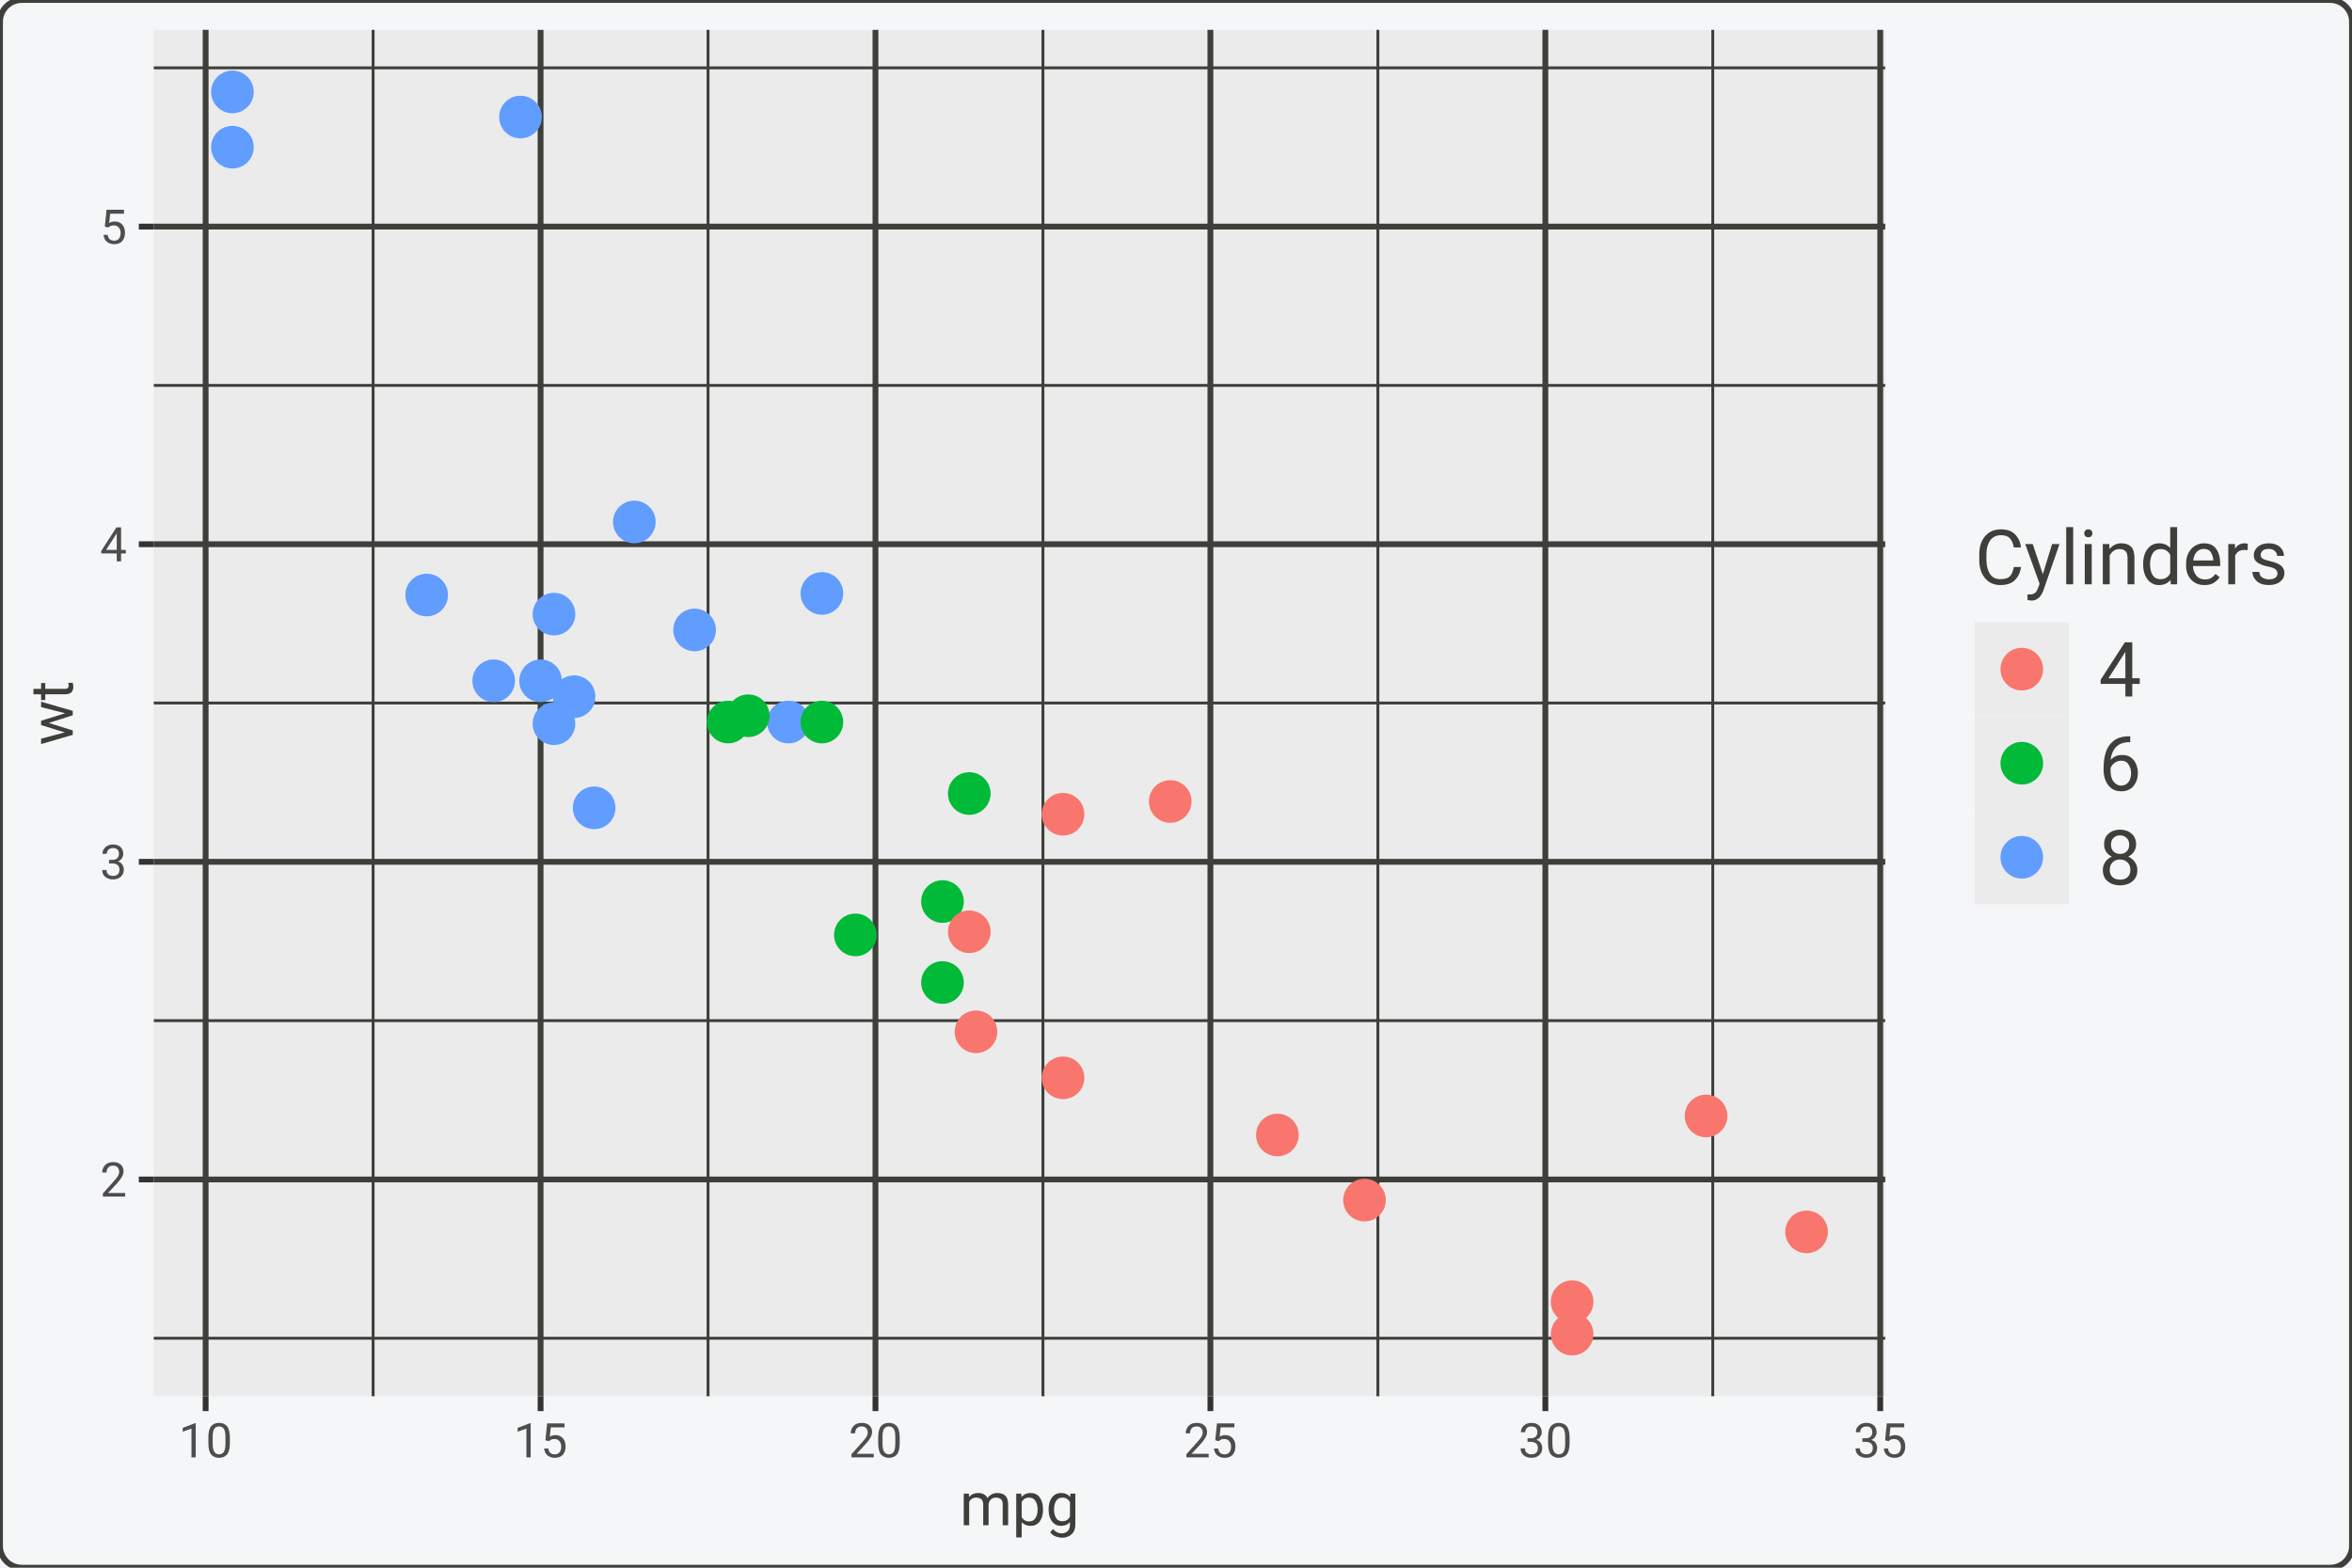
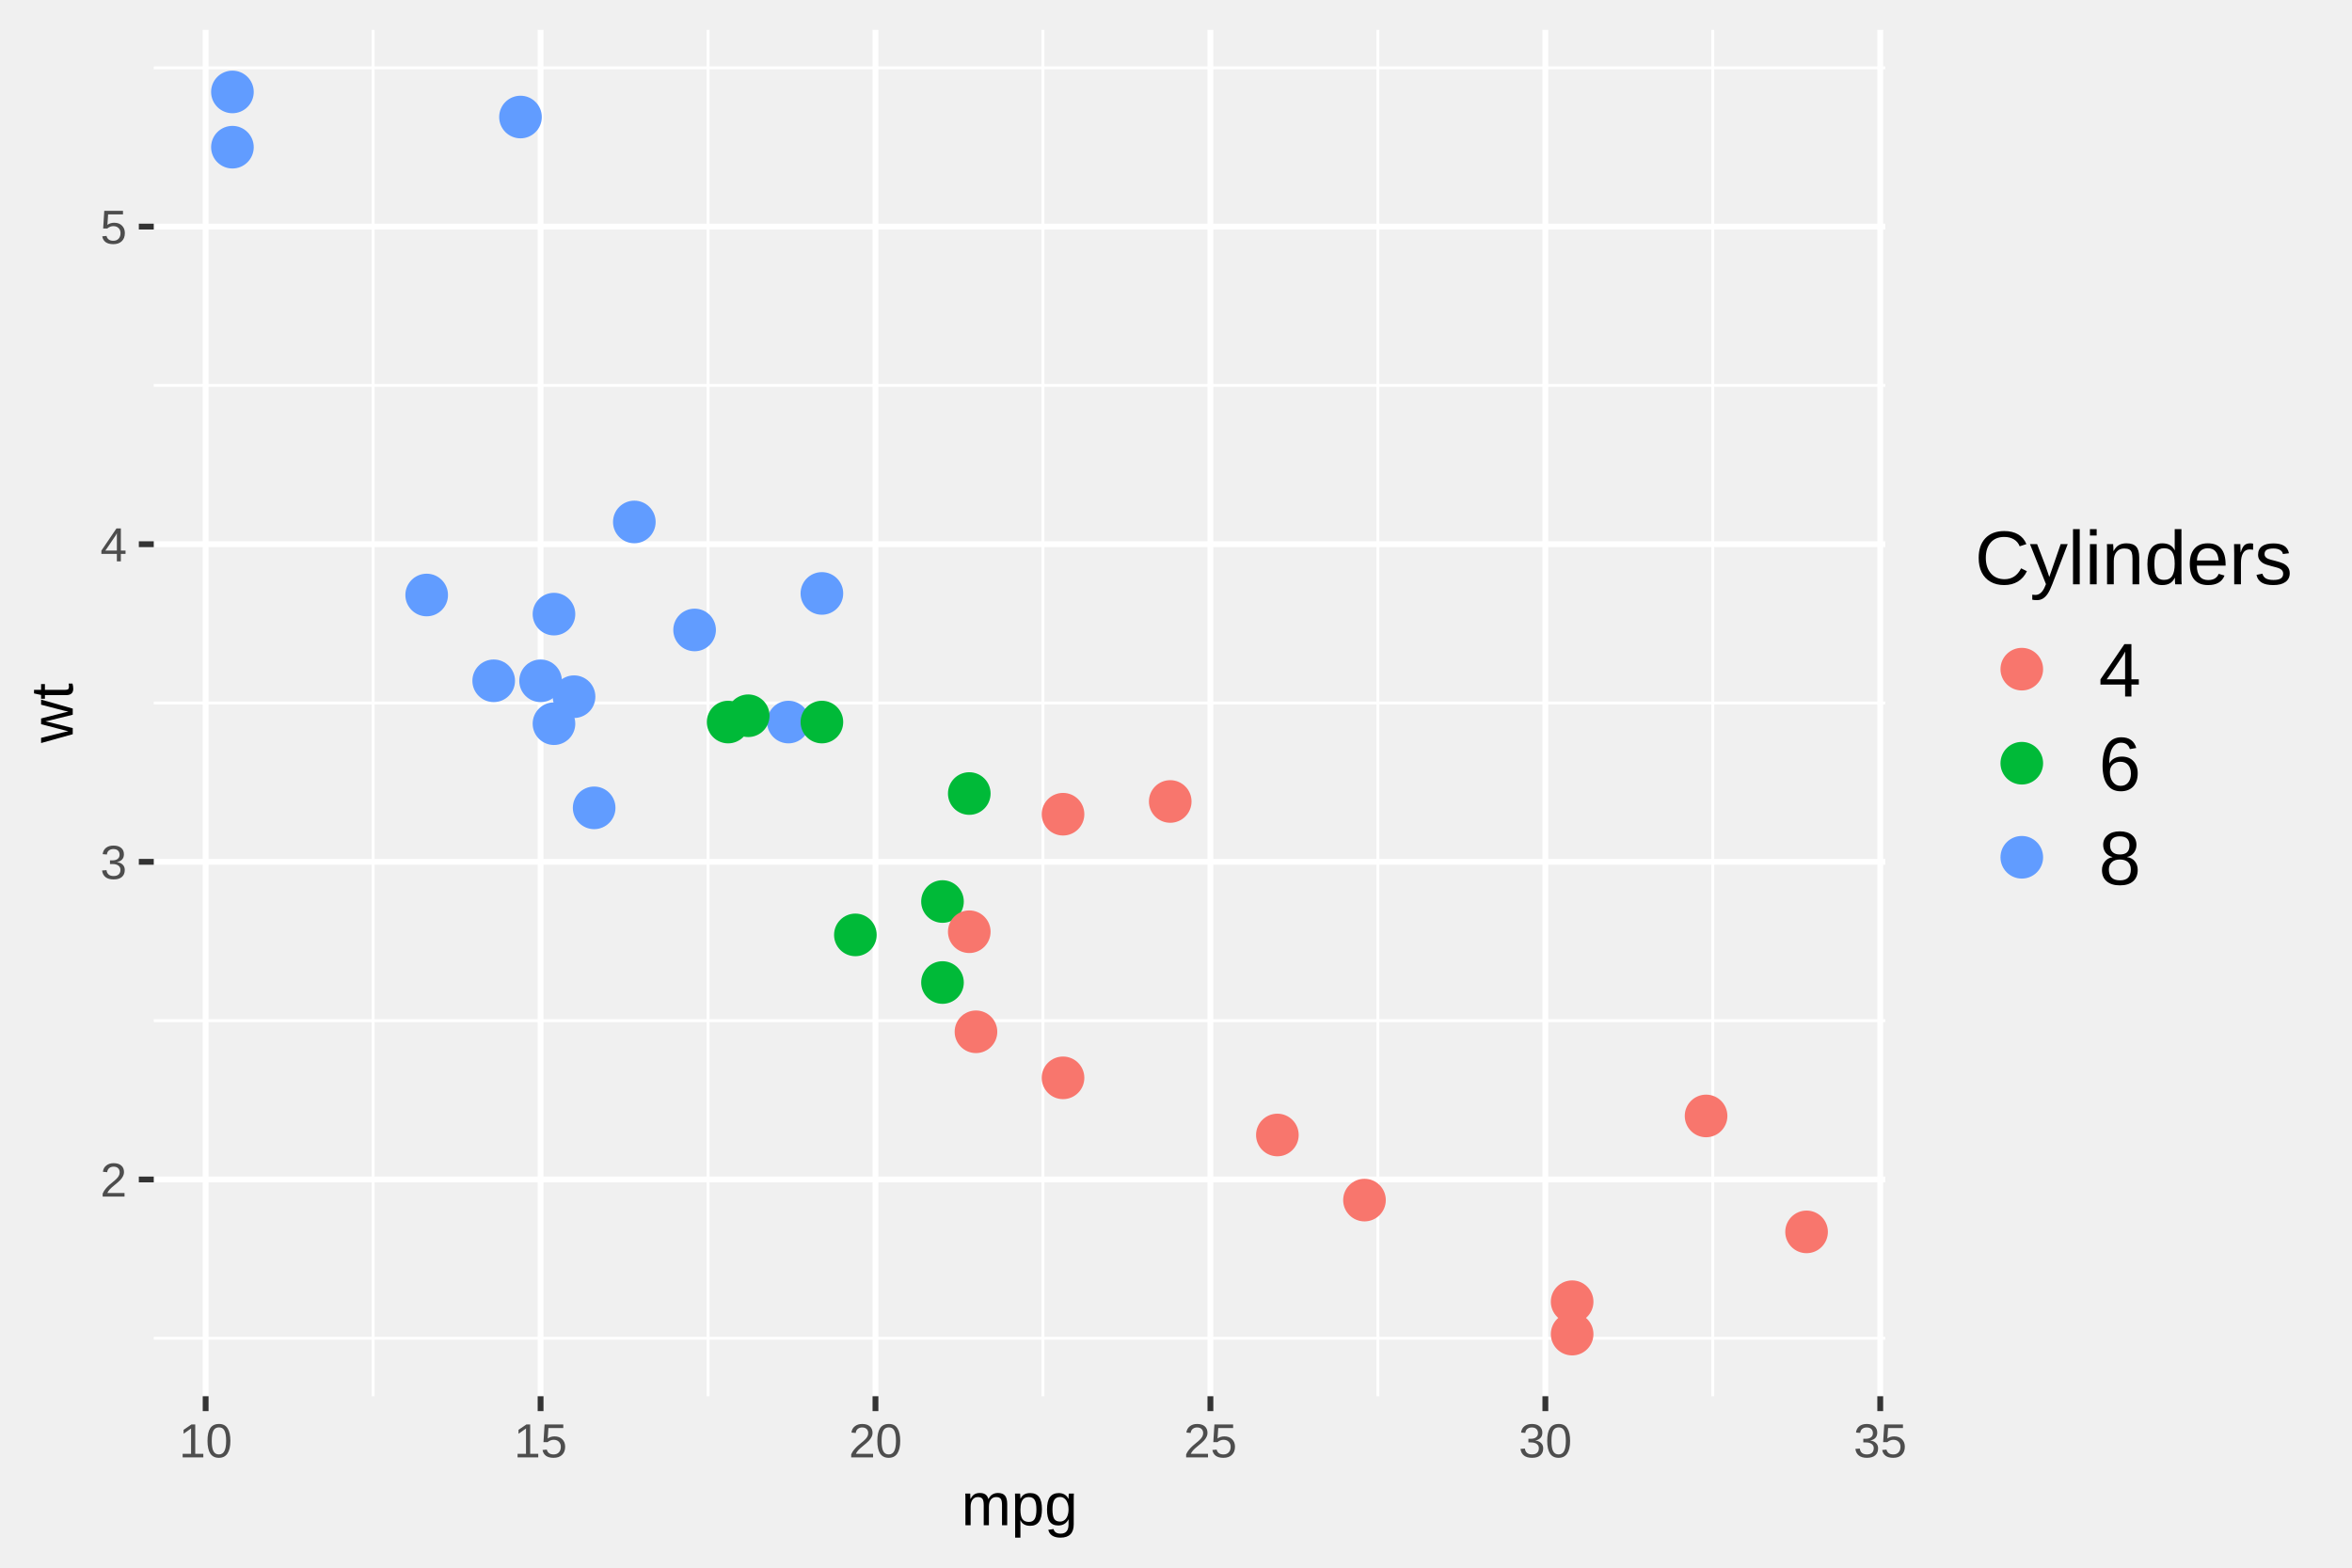
<svg xmlns="http://www.w3.org/2000/svg" width="432.00pt" height="288.00pt" viewBox="0 0 432.00 288.00">
  <g class="svglite">
    <defs>
      <style type="text/css">
-     /* theme-aware-processed */
-     .svglite line, .svglite polyline, .svglite polygon, .svglite path, .svglite circle {
+     .svglite line, .svglite polyline, .svglite polygon, .svglite path, .svglite rect, .svglite circle {
      fill: none;
-       stroke: #3E3F3A;
-       stroke-linecap: round;
-       stroke-linejoin: round;
-       stroke-miterlimit: 10.00;
-     }
-     .svglite &gt; g &gt; rect {
-       fill: none;
-       stroke: #3E3F3A;
+       stroke: #000000;
      stroke-linecap: round;
      stroke-linejoin: round;
      stroke-miterlimit: 10.00;
    }
    .svglite text {
      white-space: pre;
-       fill: #3E3F3A;
    }
    .svglite g.glyphgroup path {
      fill: inherit;
      stroke: none;
    }
  </style>
    </defs>
-     <rect class="svg-bg" width="100%" height="100%" style="stroke: none; fill: #F5F6F8;" />
+     <rect width="100%" height="100%" style="stroke: none; fill: none;" />
    <defs>
      <clipPath id="cpMC4wMHw0MzIuMDB8MC4wMHwyODguMDA=">
        <rect x="0.00" y="0.00" width="432.00" height="288.00" />
      </clipPath>
    </defs>
    <g clip-path="url(#cpMC4wMHw0MzIuMDB8MC4wMHwyODguMDA=)">
-       <rect rx="4" x="0" y="0.00" width="432.00" height="288.00" style="stroke-width: 1.07; stroke: #3E3F3A; fill: #F5F6F8;" />
+       <rect x="0" y="0.00" width="432.00" height="288.00" style="stroke-width: 1.07; stroke: none;" />
    </g>
    <defs>
      <clipPath id="cpMjguMjR8MzQ2LjI3fDUuNDh8MjU2LjUw">
        <rect x="28.24" y="5.48" width="318.04" height="251.02" />
      </clipPath>
    </defs>
    <g clip-path="url(#cpMjguMjR8MzQ2LjI3fDUuNDh8MjU2LjUw)">
-       <rect x="28.24" y="5.48" width="318.04" height="251.02" style="stroke-width: 1.07; stroke: none; fill: #EBEBEB;" />
-       <polyline points="28.24,245.85 346.27,245.85 " style="stroke-width: 0.53; stroke: #3E3F3A; stroke-linecap: butt;" />
-       <polyline points="28.24,187.50 346.27,187.50 " style="stroke-width: 0.53; stroke: #3E3F3A; stroke-linecap: butt;" />
-       <polyline points="28.24,129.15 346.27,129.15 " style="stroke-width: 0.53; stroke: #3E3F3A; stroke-linecap: butt;" />
-       <polyline points="28.24,70.80 346.27,70.80 " style="stroke-width: 0.53; stroke: #3E3F3A; stroke-linecap: butt;" />
-       <polyline points="28.24,12.46 346.27,12.46 " style="stroke-width: 0.53; stroke: #3E3F3A; stroke-linecap: butt;" />
-       <polyline points="68.53,256.50 68.53,5.48 " style="stroke-width: 0.53; stroke: #3E3F3A; stroke-linecap: butt;" />
-       <polyline points="130.05,256.50 130.05,5.48 " style="stroke-width: 0.53; stroke: #3E3F3A; stroke-linecap: butt;" />
-       <polyline points="191.56,256.50 191.56,5.48 " style="stroke-width: 0.53; stroke: #3E3F3A; stroke-linecap: butt;" />
-       <polyline points="253.08,256.50 253.08,5.48 " style="stroke-width: 0.53; stroke: #3E3F3A; stroke-linecap: butt;" />
-       <polyline points="314.59,256.50 314.59,5.48 " style="stroke-width: 0.53; stroke: #3E3F3A; stroke-linecap: butt;" />
-       <polyline points="28.24,216.68 346.27,216.68 " style="stroke-width: 1.07; stroke: #3E3F3A; stroke-linecap: butt;" />
-       <polyline points="28.24,158.33 346.27,158.33 " style="stroke-width: 1.07; stroke: #3E3F3A; stroke-linecap: butt;" />
-       <polyline points="28.24,99.98 346.27,99.98 " style="stroke-width: 1.07; stroke: #3E3F3A; stroke-linecap: butt;" />
-       <polyline points="28.24,41.63 346.27,41.63 " style="stroke-width: 1.07; stroke: #3E3F3A; stroke-linecap: butt;" />
-       <polyline points="37.77,256.50 37.77,5.48 " style="stroke-width: 1.07; stroke: #3E3F3A; stroke-linecap: butt;" />
-       <polyline points="99.29,256.50 99.29,5.48 " style="stroke-width: 1.07; stroke: #3E3F3A; stroke-linecap: butt;" />
-       <polyline points="160.80,256.50 160.80,5.48 " style="stroke-width: 1.07; stroke: #3E3F3A; stroke-linecap: butt;" />
-       <polyline points="222.32,256.50 222.32,5.48 " style="stroke-width: 1.07; stroke: #3E3F3A; stroke-linecap: butt;" />
-       <polyline points="283.84,256.50 283.84,5.48 " style="stroke-width: 1.07; stroke: #3E3F3A; stroke-linecap: butt;" />
-       <polyline points="345.35,256.50 345.35,5.48 " style="stroke-width: 1.07; stroke: #3E3F3A; stroke-linecap: butt;" />
+       <rect x="28.24" y="5.48" width="318.04" height="251.02" style="stroke-width: 1.07; stroke: none;" />
+       <polyline points="28.24,245.85 346.27,245.85 " style="stroke-width: 0.53; stroke: #FFFFFF; stroke-linecap: butt;" />
+       <polyline points="28.24,187.50 346.27,187.50 " style="stroke-width: 0.53; stroke: #FFFFFF; stroke-linecap: butt;" />
+       <polyline points="28.24,129.15 346.27,129.15 " style="stroke-width: 0.53; stroke: #FFFFFF; stroke-linecap: butt;" />
+       <polyline points="28.24,70.80 346.27,70.80 " style="stroke-width: 0.53; stroke: #FFFFFF; stroke-linecap: butt;" />
+       <polyline points="28.24,12.46 346.27,12.46 " style="stroke-width: 0.53; stroke: #FFFFFF; stroke-linecap: butt;" />
+       <polyline points="68.53,256.50 68.53,5.48 " style="stroke-width: 0.53; stroke: #FFFFFF; stroke-linecap: butt;" />
+       <polyline points="130.05,256.50 130.05,5.48 " style="stroke-width: 0.53; stroke: #FFFFFF; stroke-linecap: butt;" />
+       <polyline points="191.56,256.50 191.56,5.48 " style="stroke-width: 0.53; stroke: #FFFFFF; stroke-linecap: butt;" />
+       <polyline points="253.08,256.50 253.08,5.48 " style="stroke-width: 0.53; stroke: #FFFFFF; stroke-linecap: butt;" />
+       <polyline points="314.59,256.50 314.59,5.48 " style="stroke-width: 0.53; stroke: #FFFFFF; stroke-linecap: butt;" />
+       <polyline points="28.24,216.68 346.27,216.68 " style="stroke-width: 1.07; stroke: #FFFFFF; stroke-linecap: butt;" />
+       <polyline points="28.24,158.33 346.27,158.33 " style="stroke-width: 1.07; stroke: #FFFFFF; stroke-linecap: butt;" />
+       <polyline points="28.24,99.98 346.27,99.98 " style="stroke-width: 1.07; stroke: #FFFFFF; stroke-linecap: butt;" />
+       <polyline points="28.24,41.63 346.27,41.63 " style="stroke-width: 1.07; stroke: #FFFFFF; stroke-linecap: butt;" />
+       <polyline points="37.77,256.50 37.77,5.48 " style="stroke-width: 1.07; stroke: #FFFFFF; stroke-linecap: butt;" />
+       <polyline points="99.29,256.50 99.29,5.48 " style="stroke-width: 1.07; stroke: #FFFFFF; stroke-linecap: butt;" />
+       <polyline points="160.80,256.50 160.80,5.48 " style="stroke-width: 1.07; stroke: #FFFFFF; stroke-linecap: butt;" />
+       <polyline points="222.32,256.50 222.32,5.48 " style="stroke-width: 1.07; stroke: #FFFFFF; stroke-linecap: butt;" />
+       <polyline points="283.84,256.50 283.84,5.48 " style="stroke-width: 1.07; stroke: #FFFFFF; stroke-linecap: butt;" />
+       <polyline points="345.35,256.50 345.35,5.48 " style="stroke-width: 1.07; stroke: #FFFFFF; stroke-linecap: butt;" />
      <circle cx="173.11" cy="180.50" r="3.56" style="stroke-width: 0.71; stroke: #00BA38; fill: #00BA38;" />
      <circle cx="173.11" cy="165.62" r="3.56" style="stroke-width: 0.71; stroke: #00BA38; fill: #00BA38;" />
      <circle cx="195.25" cy="198.01" r="3.56" style="stroke-width: 0.71; stroke: #F8766D; fill: #F8766D;" />
      <circle cx="178.03" cy="145.78" r="3.56" style="stroke-width: 0.71; stroke: #00BA38; fill: #00BA38;" />
      <circle cx="144.81" cy="132.65" r="3.56" style="stroke-width: 0.71; stroke: #619CFF; fill: #619CFF;" />
      <circle cx="137.43" cy="131.49" r="3.56" style="stroke-width: 0.71; stroke: #00BA38; fill: #00BA38;" />
      <circle cx="90.68" cy="125.07" r="3.56" style="stroke-width: 0.71; stroke: #619CFF; fill: #619CFF;" />
      <circle cx="214.94" cy="147.24" r="3.56" style="stroke-width: 0.71; stroke: #F8766D; fill: #F8766D;" />
      <circle cx="195.25" cy="149.58" r="3.56" style="stroke-width: 0.71; stroke: #F8766D; fill: #F8766D;" />
      <circle cx="150.96" cy="132.65" r="3.56" style="stroke-width: 0.71; stroke: #00BA38; fill: #00BA38;" />
      <circle cx="133.74" cy="132.65" r="3.56" style="stroke-width: 0.71; stroke: #00BA38; fill: #00BA38;" />
      <circle cx="116.51" cy="95.89" r="3.56" style="stroke-width: 0.71; stroke: #619CFF; fill: #619CFF;" />
      <circle cx="127.58" cy="115.73" r="3.56" style="stroke-width: 0.71; stroke: #619CFF; fill: #619CFF;" />
      <circle cx="101.75" cy="112.82" r="3.56" style="stroke-width: 0.71; stroke: #619CFF; fill: #619CFF;" />
      <circle cx="42.69" cy="27.04" r="3.56" style="stroke-width: 0.71; stroke: #619CFF; fill: #619CFF;" />
      <circle cx="42.69" cy="16.89" r="3.56" style="stroke-width: 0.71; stroke: #619CFF; fill: #619CFF;" />
      <circle cx="95.60" cy="21.50" r="3.56" style="stroke-width: 0.71; stroke: #619CFF; fill: #619CFF;" />
      <circle cx="313.36" cy="205.01" r="3.56" style="stroke-width: 0.71; stroke: #F8766D; fill: #F8766D;" />
      <circle cx="288.76" cy="239.14" r="3.56" style="stroke-width: 0.71; stroke: #F8766D; fill: #F8766D;" />
      <circle cx="331.82" cy="226.31" r="3.56" style="stroke-width: 0.71; stroke: #F8766D; fill: #F8766D;" />
      <circle cx="179.26" cy="189.55" r="3.56" style="stroke-width: 0.71; stroke: #F8766D; fill: #F8766D;" />
      <circle cx="105.44" cy="127.99" r="3.56" style="stroke-width: 0.71; stroke: #619CFF; fill: #619CFF;" />
      <circle cx="101.75" cy="132.95" r="3.56" style="stroke-width: 0.71; stroke: #619CFF; fill: #619CFF;" />
      <circle cx="78.37" cy="109.31" r="3.56" style="stroke-width: 0.71; stroke: #619CFF; fill: #619CFF;" />
      <circle cx="150.96" cy="109.02" r="3.56" style="stroke-width: 0.71; stroke: #619CFF; fill: #619CFF;" />
      <circle cx="250.62" cy="220.47" r="3.56" style="stroke-width: 0.71; stroke: #F8766D; fill: #F8766D;" />
      <circle cx="234.62" cy="208.51" r="3.56" style="stroke-width: 0.71; stroke: #F8766D; fill: #F8766D;" />
      <circle cx="288.76" cy="245.09" r="3.56" style="stroke-width: 0.71; stroke: #F8766D; fill: #F8766D;" />
      <circle cx="109.13" cy="148.41" r="3.56" style="stroke-width: 0.71; stroke: #619CFF; fill: #619CFF;" />
      <circle cx="157.11" cy="171.75" r="3.56" style="stroke-width: 0.71; stroke: #00BA38; fill: #00BA38;" />
      <circle cx="99.29" cy="125.07" r="3.56" style="stroke-width: 0.71; stroke: #619CFF; fill: #619CFF;" />
      <circle cx="178.03" cy="171.17" r="3.56" style="stroke-width: 0.71; stroke: #F8766D; fill: #F8766D;" />
    </g>
    <g clip-path="url(#cpMC4wMHw0MzIuMDB8MC4wMHwyODguMDA=)">
-       <text x="23.31" y="219.83" text-anchor="end" style="font-size: 8.80px;fill: #4D4D4D; font-family: &quot;Roboto&quot;, -apple-system, BlinkMacSystemFont, &quot;Segoe UI&quot;, system-ui, sans-serif;" textLength="4.89px" lengthAdjust="spacingAndGlyphs">2</text>
-       <text x="23.31" y="161.48" text-anchor="end" style="font-size: 8.80px;fill: #4D4D4D; font-family: &quot;Roboto&quot;, -apple-system, BlinkMacSystemFont, &quot;Segoe UI&quot;, system-ui, sans-serif;" textLength="4.89px" lengthAdjust="spacingAndGlyphs">3</text>
-       <text x="23.31" y="103.13" text-anchor="end" style="font-size: 8.80px;fill: #4D4D4D; font-family: &quot;Roboto&quot;, -apple-system, BlinkMacSystemFont, &quot;Segoe UI&quot;, system-ui, sans-serif;" textLength="4.89px" lengthAdjust="spacingAndGlyphs">4</text>
-       <text x="23.31" y="44.78" text-anchor="end" style="font-size: 8.80px;fill: #4D4D4D; font-family: &quot;Roboto&quot;, -apple-system, BlinkMacSystemFont, &quot;Segoe UI&quot;, system-ui, sans-serif;" textLength="4.89px" lengthAdjust="spacingAndGlyphs">5</text>
+       <text x="23.31" y="219.83" text-anchor="end" style="font-size: 8.80px;fill: #4D4D4D; font-family: &quot;Arial&quot;;" textLength="4.89px" lengthAdjust="spacingAndGlyphs">2</text>
+       <text x="23.31" y="161.48" text-anchor="end" style="font-size: 8.80px;fill: #4D4D4D; font-family: &quot;Arial&quot;;" textLength="4.89px" lengthAdjust="spacingAndGlyphs">3</text>
+       <text x="23.31" y="103.13" text-anchor="end" style="font-size: 8.80px;fill: #4D4D4D; font-family: &quot;Arial&quot;;" textLength="4.89px" lengthAdjust="spacingAndGlyphs">4</text>
+       <text x="23.31" y="44.78" text-anchor="end" style="font-size: 8.80px;fill: #4D4D4D; font-family: &quot;Arial&quot;;" textLength="4.89px" lengthAdjust="spacingAndGlyphs">5</text>
      <polyline points="25.50,216.68 28.24,216.68 " style="stroke-width: 1.07; stroke: #333333; stroke-linecap: butt;" />
      <polyline points="25.50,158.33 28.24,158.33 " style="stroke-width: 1.07; stroke: #333333; stroke-linecap: butt;" />
      <polyline points="25.50,99.98 28.24,99.98 " style="stroke-width: 1.07; stroke: #333333; stroke-linecap: butt;" />
      <polyline points="25.50,41.63 28.24,41.63 " style="stroke-width: 1.07; stroke: #333333; stroke-linecap: butt;" />
      <polyline points="37.77,259.24 37.77,256.50 " style="stroke-width: 1.07; stroke: #333333; stroke-linecap: butt;" />
      <polyline points="99.29,259.24 99.29,256.50 " style="stroke-width: 1.07; stroke: #333333; stroke-linecap: butt;" />
      <polyline points="160.80,259.24 160.80,256.50 " style="stroke-width: 1.07; stroke: #333333; stroke-linecap: butt;" />
      <polyline points="222.32,259.24 222.32,256.50 " style="stroke-width: 1.07; stroke: #333333; stroke-linecap: butt;" />
      <polyline points="283.84,259.24 283.84,256.50 " style="stroke-width: 1.07; stroke: #333333; stroke-linecap: butt;" />
      <polyline points="345.35,259.24 345.35,256.50 " style="stroke-width: 1.07; stroke: #333333; stroke-linecap: butt;" />
-       <text x="37.77" y="267.74" text-anchor="middle" style="font-size: 8.80px;fill: #4D4D4D; font-family: &quot;Roboto&quot;, -apple-system, BlinkMacSystemFont, &quot;Segoe UI&quot;, system-ui, sans-serif;" textLength="9.78px" lengthAdjust="spacingAndGlyphs">10</text>
-       <text x="99.29" y="267.74" text-anchor="middle" style="font-size: 8.80px;fill: #4D4D4D; font-family: &quot;Roboto&quot;, -apple-system, BlinkMacSystemFont, &quot;Segoe UI&quot;, system-ui, sans-serif;" textLength="9.78px" lengthAdjust="spacingAndGlyphs">15</text>
-       <text x="160.80" y="267.74" text-anchor="middle" style="font-size: 8.80px;fill: #4D4D4D; font-family: &quot;Roboto&quot;, -apple-system, BlinkMacSystemFont, &quot;Segoe UI&quot;, system-ui, sans-serif;" textLength="9.78px" lengthAdjust="spacingAndGlyphs">20</text>
-       <text x="222.32" y="267.74" text-anchor="middle" style="font-size: 8.80px;fill: #4D4D4D; font-family: &quot;Roboto&quot;, -apple-system, BlinkMacSystemFont, &quot;Segoe UI&quot;, system-ui, sans-serif;" textLength="9.78px" lengthAdjust="spacingAndGlyphs">25</text>
-       <text x="283.84" y="267.74" text-anchor="middle" style="font-size: 8.80px;fill: #4D4D4D; font-family: &quot;Roboto&quot;, -apple-system, BlinkMacSystemFont, &quot;Segoe UI&quot;, system-ui, sans-serif;" textLength="9.78px" lengthAdjust="spacingAndGlyphs">30</text>
-       <text x="345.35" y="267.74" text-anchor="middle" style="font-size: 8.80px;fill: #4D4D4D; font-family: &quot;Roboto&quot;, -apple-system, BlinkMacSystemFont, &quot;Segoe UI&quot;, system-ui, sans-serif;" textLength="9.78px" lengthAdjust="spacingAndGlyphs">35</text>
-       <text x="187.26" y="280.20" text-anchor="middle" style="font-size: 11.00px; font-family: &quot;Roboto&quot;, -apple-system, BlinkMacSystemFont, &quot;Segoe UI&quot;, system-ui, sans-serif;" textLength="21.41px" lengthAdjust="spacingAndGlyphs">mpg</text>
-       <text transform="translate(13.36,130.99) rotate(-90)" text-anchor="middle" style="font-size: 11.00px; font-family: &quot;Roboto&quot;, -apple-system, BlinkMacSystemFont, &quot;Segoe UI&quot;, system-ui, sans-serif;" textLength="11.00px" lengthAdjust="spacingAndGlyphs">wt</text>
-       <rect rx="4" x="357.23" y="90.37" width="69.29" height="81.25" style="stroke-width: 1.07; stroke: none; fill: #F5F6F8;" />
-       <text x="362.71" y="107.34" style="font-size: 14.00px; font-family: &quot;Roboto&quot;, -apple-system, BlinkMacSystemFont, &quot;Segoe UI&quot;, system-ui, sans-serif;" textLength="58.33px" lengthAdjust="spacingAndGlyphs">Cylinders</text>
-       <rect x="362.71" y="114.29" width="17.28" height="17.28" style="stroke-width: 1.07; stroke: none; fill: #EBEBEB;" />
+       <text x="37.77" y="267.74" text-anchor="middle" style="font-size: 8.80px;fill: #4D4D4D; font-family: &quot;Arial&quot;;" textLength="9.78px" lengthAdjust="spacingAndGlyphs">10</text>
+       <text x="99.29" y="267.74" text-anchor="middle" style="font-size: 8.80px;fill: #4D4D4D; font-family: &quot;Arial&quot;;" textLength="9.78px" lengthAdjust="spacingAndGlyphs">15</text>
+       <text x="160.80" y="267.74" text-anchor="middle" style="font-size: 8.80px;fill: #4D4D4D; font-family: &quot;Arial&quot;;" textLength="9.78px" lengthAdjust="spacingAndGlyphs">20</text>
+       <text x="222.32" y="267.74" text-anchor="middle" style="font-size: 8.80px;fill: #4D4D4D; font-family: &quot;Arial&quot;;" textLength="9.78px" lengthAdjust="spacingAndGlyphs">25</text>
+       <text x="283.84" y="267.74" text-anchor="middle" style="font-size: 8.80px;fill: #4D4D4D; font-family: &quot;Arial&quot;;" textLength="9.78px" lengthAdjust="spacingAndGlyphs">30</text>
+       <text x="345.35" y="267.74" text-anchor="middle" style="font-size: 8.80px;fill: #4D4D4D; font-family: &quot;Arial&quot;;" textLength="9.78px" lengthAdjust="spacingAndGlyphs">35</text>
+       <text x="187.26" y="280.20" text-anchor="middle" style="font-size: 11.00px; font-family: &quot;Arial&quot;;" textLength="21.41px" lengthAdjust="spacingAndGlyphs">mpg</text>
+       <text transform="translate(13.36,130.99) rotate(-90)" text-anchor="middle" style="font-size: 11.00px; font-family: &quot;Arial&quot;;" textLength="11.00px" lengthAdjust="spacingAndGlyphs">wt</text>
+       <rect x="357.23" y="90.37" width="69.29" height="81.25" style="stroke-width: 0.75; stroke: none;" />
+       <rect x="357.23" y="90.37" width="69.29" height="81.25" style="stroke-width: 1.07; stroke: none;" />
+       <text x="362.71" y="107.34" style="font-size: 14.00px; font-family: &quot;Arial&quot;;" textLength="58.33px" lengthAdjust="spacingAndGlyphs">Cylinders</text>
+       <rect x="362.71" y="114.29" width="17.28" height="17.28" style="stroke-width: 1.07; stroke: none;" />
      <circle cx="371.35" cy="122.93" r="3.56" style="stroke-width: 0.71; stroke: #F8766D; fill: #F8766D;" />
-       <rect x="362.71" y="131.57" width="17.28" height="17.28" style="stroke-width: 1.07; stroke: none; fill: #EBEBEB;" />
+       <rect x="362.71" y="131.57" width="17.28" height="17.28" style="stroke-width: 1.07; stroke: none;" />
      <circle cx="371.35" cy="140.21" r="3.56" style="stroke-width: 0.71; stroke: #00BA38; fill: #00BA38;" />
-       <rect x="362.71" y="148.85" width="17.28" height="17.28" style="stroke-width: 1.07; stroke: none; fill: #EBEBEB;" />
+       <rect x="362.71" y="148.85" width="17.28" height="17.28" style="stroke-width: 1.07; stroke: none;" />
      <circle cx="371.35" cy="157.49" r="3.56" style="stroke-width: 0.71; stroke: #619CFF; fill: #619CFF;" />
-       <text x="385.47" y="127.95" style="font-size: 14.00px; font-family: &quot;Roboto&quot;, -apple-system, BlinkMacSystemFont, &quot;Segoe UI&quot;, system-ui, sans-serif;" textLength="7.78px" lengthAdjust="spacingAndGlyphs">4</text>
-       <text x="385.47" y="145.23" style="font-size: 14.00px; font-family: &quot;Roboto&quot;, -apple-system, BlinkMacSystemFont, &quot;Segoe UI&quot;, system-ui, sans-serif;" textLength="7.78px" lengthAdjust="spacingAndGlyphs">6</text>
-       <text x="385.47" y="162.51" style="font-size: 14.00px; font-family: &quot;Roboto&quot;, -apple-system, BlinkMacSystemFont, &quot;Segoe UI&quot;, system-ui, sans-serif;" textLength="7.78px" lengthAdjust="spacingAndGlyphs">8</text>
+       <text x="385.47" y="127.95" style="font-size: 14.00px; font-family: &quot;Arial&quot;;" textLength="7.78px" lengthAdjust="spacingAndGlyphs">4</text>
+       <text x="385.47" y="145.23" style="font-size: 14.00px; font-family: &quot;Arial&quot;;" textLength="7.78px" lengthAdjust="spacingAndGlyphs">6</text>
+       <text x="385.47" y="162.51" style="font-size: 14.00px; font-family: &quot;Arial&quot;;" textLength="7.78px" lengthAdjust="spacingAndGlyphs">8</text>
    </g>
  </g>
</svg>
